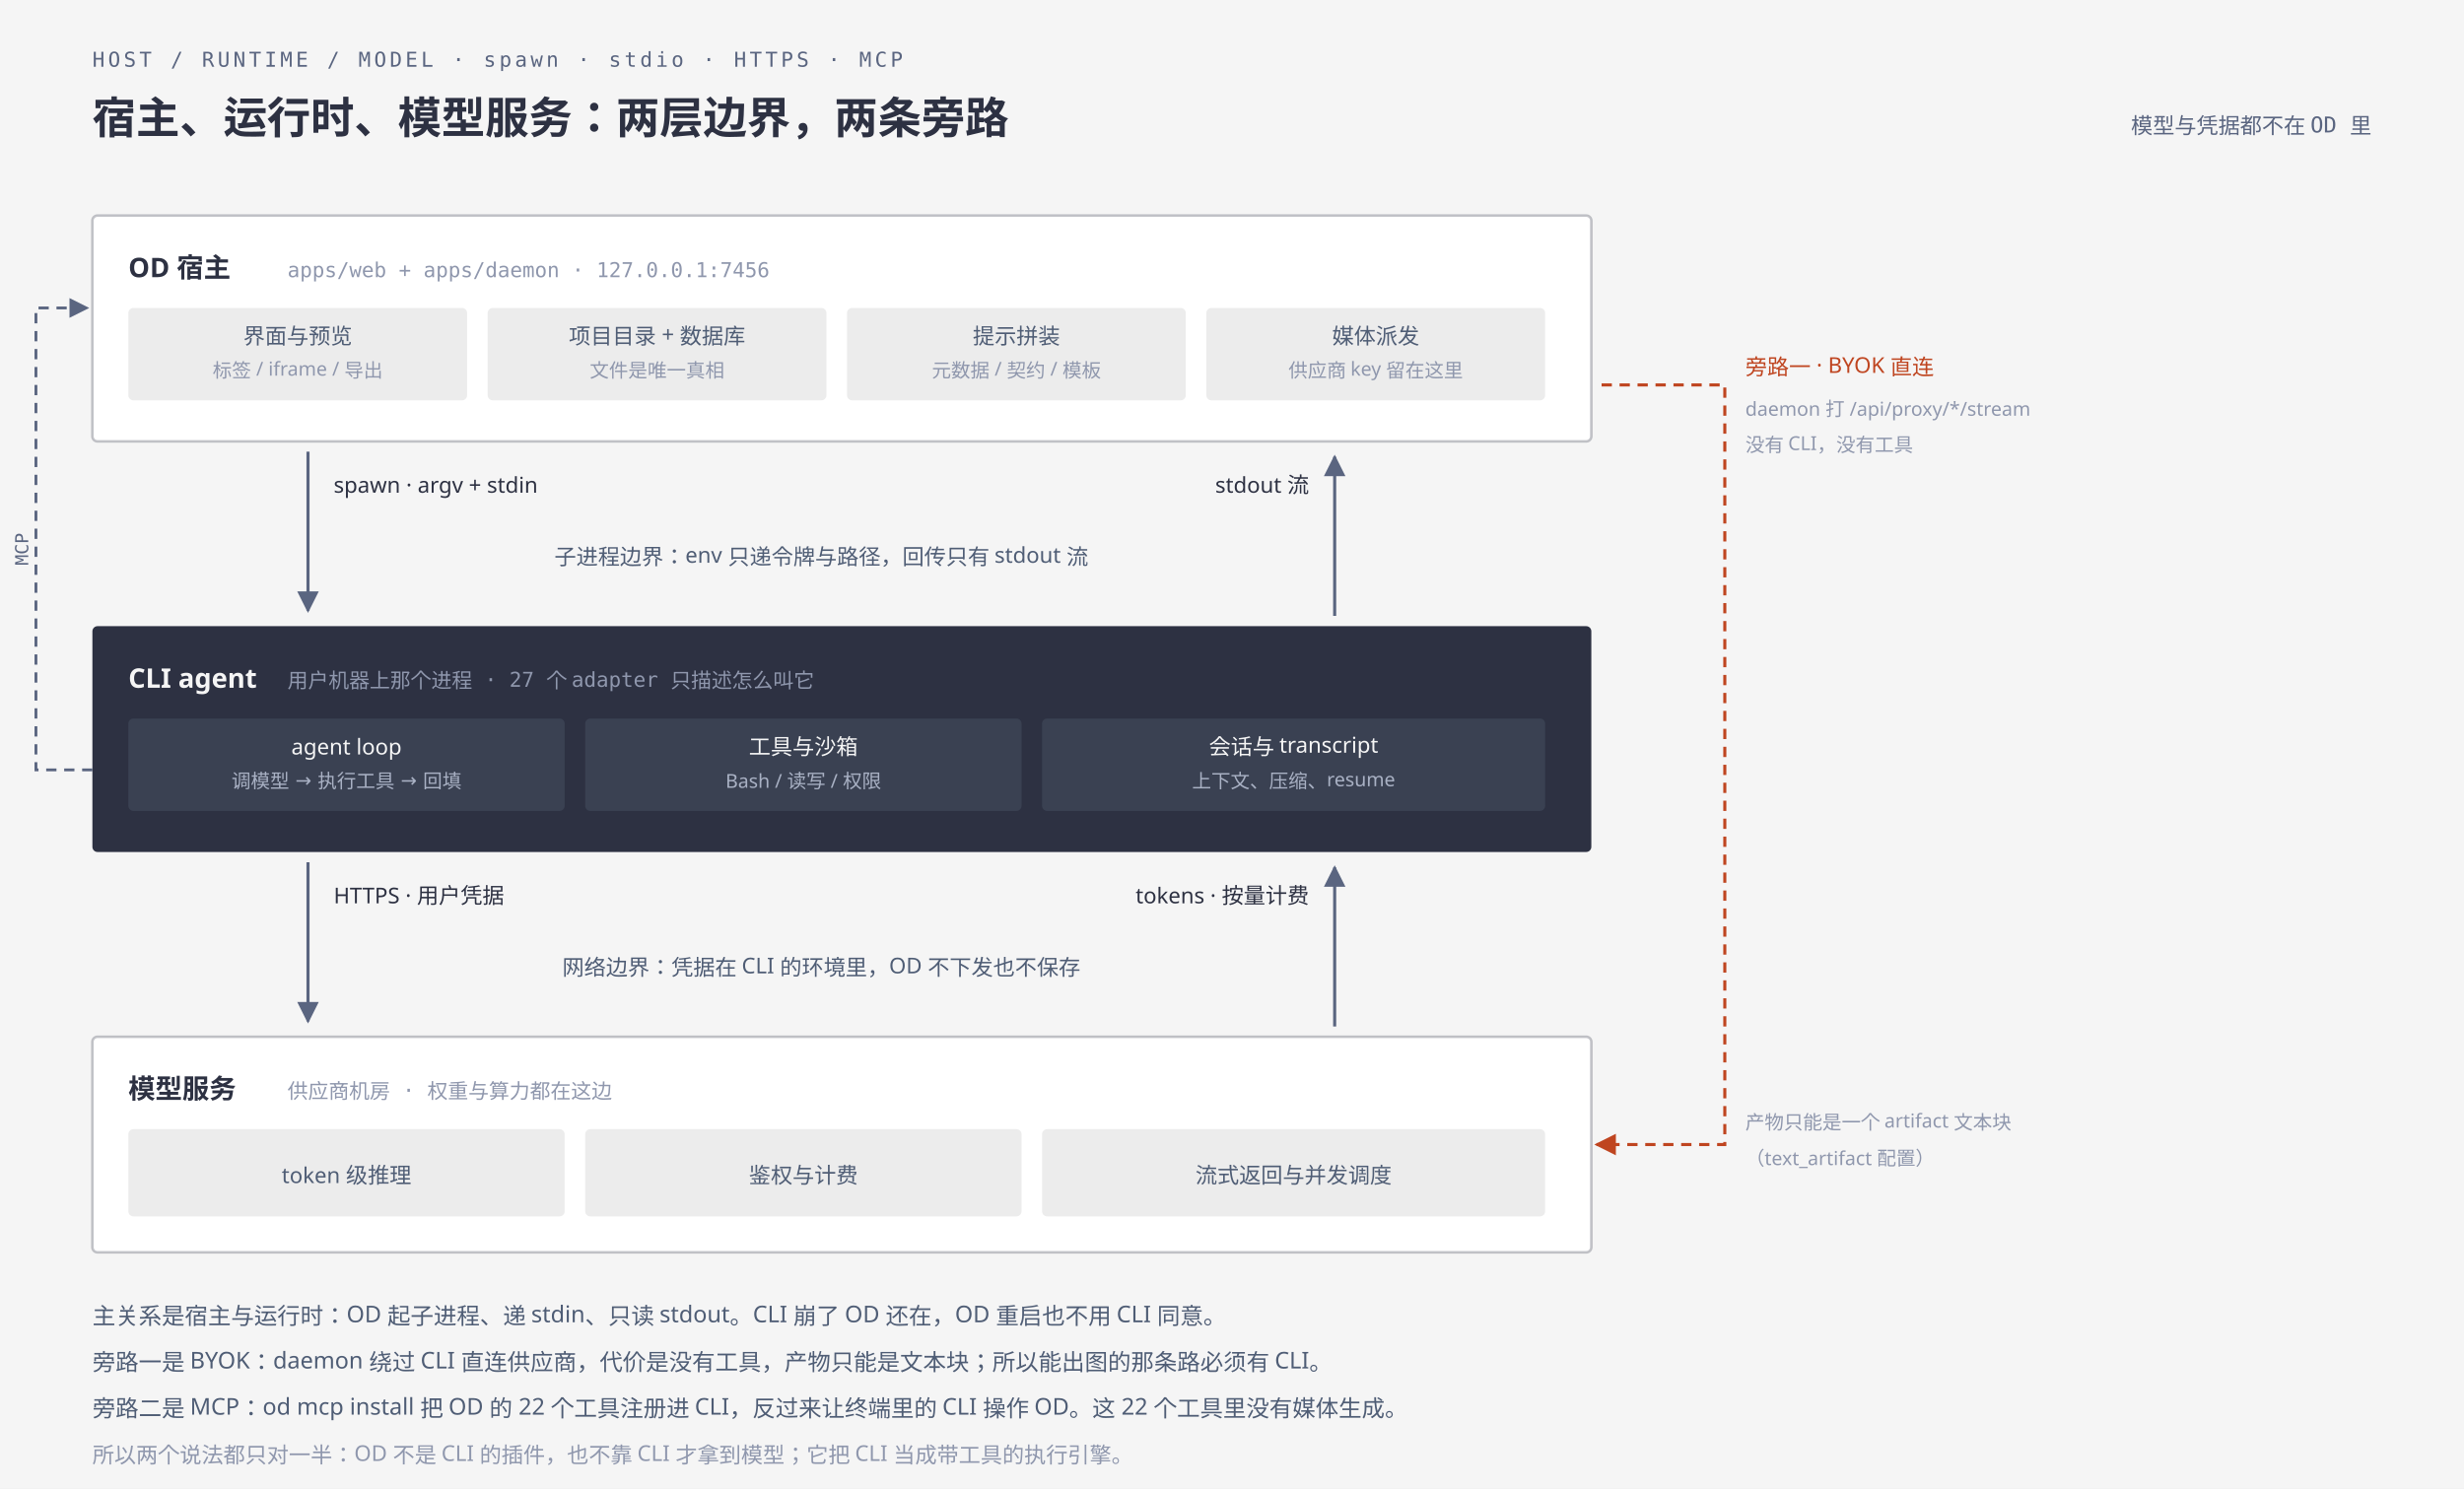
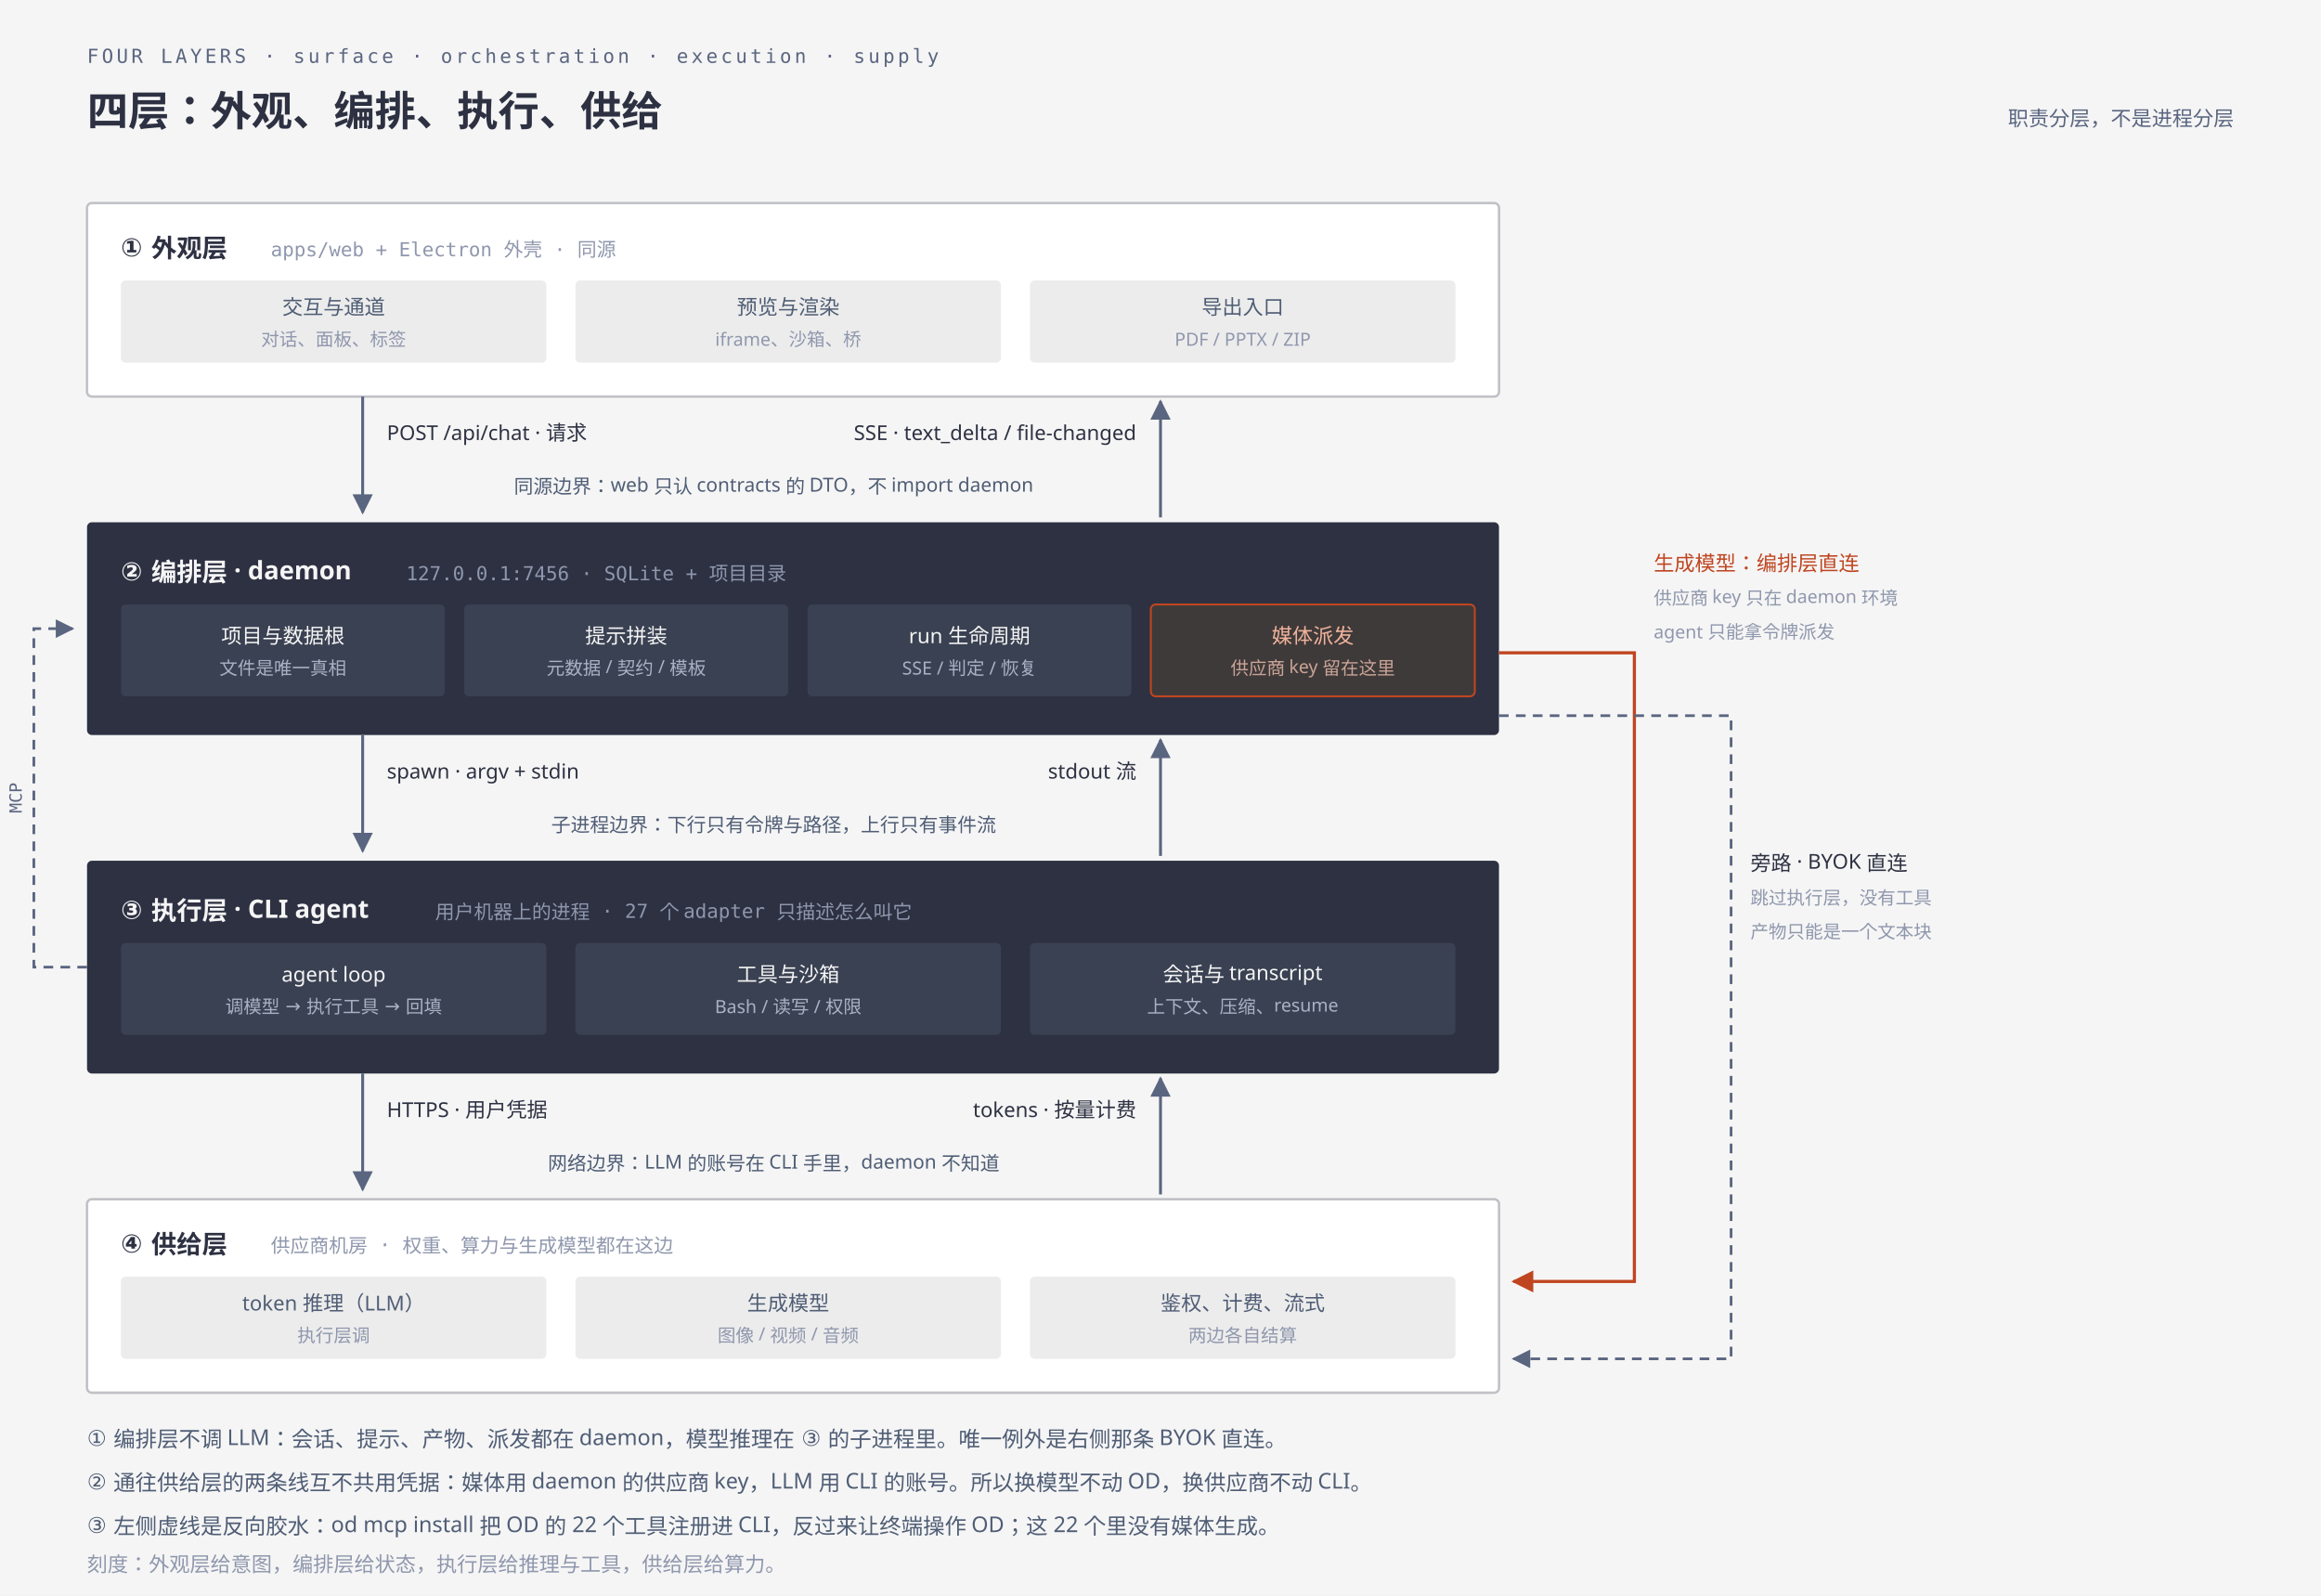
- <svg xmlns="http://www.w3.org/2000/svg" viewBox="0 0 960 580" width="960" height="580" role="img" aria-labelledby="t20 d20">
+ <svg xmlns="http://www.w3.org/2000/svg" viewBox="0 0 960 660" width="960" height="660" role="img" aria-labelledby="t21 d21">
  <defs>
-     <marker id="a20" viewBox="0 0 10 10" refX="9" refY="5" markerWidth="7" markerHeight="7" orient="auto-start-reverse">
+     <marker id="a21" viewBox="0 0 10 10" refX="9" refY="5" markerWidth="7" markerHeight="7" orient="auto-start-reverse">
      <path d="M0,0 L10,5 L0,10 z" fill="#5a6580" />
    </marker>
-     <marker id="a20acc" viewBox="0 0 10 10" refX="9" refY="5" markerWidth="7" markerHeight="7" orient="auto-start-reverse">
+     <marker id="a21acc" viewBox="0 0 10 10" refX="9" refY="5" markerWidth="7" markerHeight="7" orient="auto-start-reverse">
      <path d="M0,0 L10,5 L0,10 z" fill="#bf4520" />
    </marker>
  </defs>
  <rect width="100%" height="100%" fill="#f5f5f5" />
-   <text x="36" y="26" font-family="'Geist Mono','SF Mono',ui-monospace,monospace" font-size="8" letter-spacing="0.16em" fill="#5a6580">HOST / RUNTIME / MODEL · spawn · stdio · HTTPS · MCP</text>
-   <text x="36" y="52" font-family="'Geist','PingFang SC','Noto Sans SC',system-ui,sans-serif" font-size="17" font-weight="600" fill="#2d3142">宿主、运行时、模型服务：两层边界，两条旁路</text>
-   <text x="924" y="52" text-anchor="end" font-family="'Geist Mono','SF Mono',ui-monospace,monospace" font-size="8.5" fill="#5a6580">模型与凭据都不在 OD 里</text>
-   <rect x="36" y="84" width="584" height="88" rx="2" fill="#ffffff" stroke="rgba(45,49,66,0.28)" />
-   <text x="50" y="108" font-family="'Geist','PingFang SC','Noto Sans SC',system-ui,sans-serif" font-size="10.5" font-weight="600" fill="#2d3142">OD 宿主</text>
-   <text x="112" y="108" font-family="'Geist Mono','SF Mono',ui-monospace,monospace" font-size="8" fill="#8f97ad">apps/web + apps/daemon · 127.0.0.1:7456</text>
+   <text x="36" y="26" font-family="'Geist Mono','SF Mono',ui-monospace,monospace" font-size="8" letter-spacing="0.16em" fill="#5a6580">FOUR LAYERS · surface · orchestration · execution · supply</text>
+   <text x="36" y="52" font-family="'Geist','PingFang SC','Noto Sans SC',system-ui,sans-serif" font-size="17" font-weight="600" fill="#2d3142">四层：外观、编排、执行、供给</text>
+   <text x="924" y="52" text-anchor="end" font-family="'Geist Mono','SF Mono',ui-monospace,monospace" font-size="8.5" fill="#5a6580">职责分层，不是进程分层</text>
+   <rect x="36" y="84" width="584" height="80" rx="2" fill="#ffffff" stroke="rgba(45,49,66,0.28)" />
+   <text x="50" y="106" font-family="'Geist','PingFang SC','Noto Sans SC',system-ui,sans-serif" font-size="10.5" font-weight="600" fill="#2d3142">① 外观层</text>
+   <text x="112" y="106" font-family="'Geist Mono','SF Mono',ui-monospace,monospace" font-size="8" fill="#8f97ad">apps/web + Electron 外壳 · 同源</text>
  <g font-family="'Geist','PingFang SC','Noto Sans SC',system-ui,sans-serif" font-size="8.5" fill="#4f5d75">
-     <rect x="50" y="120" width="132" height="36" rx="2" fill="#ececec" />
-     <text x="116" y="134" text-anchor="middle">界面与预览</text>
-     <text x="116" y="147" text-anchor="middle" font-size="7.5" fill="#8f97ad">标签 / iframe / 导出</text>
-     <rect x="190" y="120" width="132" height="36" rx="2" fill="#ececec" />
-     <text x="256" y="134" text-anchor="middle">项目目录 + 数据库</text>
-     <text x="256" y="147" text-anchor="middle" font-size="7.5" fill="#8f97ad">文件是唯一真相</text>
-     <rect x="330" y="120" width="132" height="36" rx="2" fill="#ececec" />
-     <text x="396" y="134" text-anchor="middle">提示拼装</text>
-     <text x="396" y="147" text-anchor="middle" font-size="7.5" fill="#8f97ad">元数据 / 契约 / 模板</text>
-     <rect x="470" y="120" width="132" height="36" rx="2" fill="#ececec" />
-     <text x="536" y="134" text-anchor="middle">媒体派发</text>
-     <text x="536" y="147" text-anchor="middle" font-size="7.5" fill="#8f97ad">供应商 key 留在这里</text>
+     <rect x="50" y="116" width="176" height="34" rx="2" fill="#ececec" />
+     <text x="138" y="130" text-anchor="middle">交互与通道</text>
+     <text x="138" y="143" text-anchor="middle" font-size="7.5" fill="#8f97ad">对话、面板、标签</text>
+     <rect x="238" y="116" width="176" height="34" rx="2" fill="#ececec" />
+     <text x="326" y="130" text-anchor="middle">预览与渲染</text>
+     <text x="326" y="143" text-anchor="middle" font-size="7.5" fill="#8f97ad">iframe、沙箱、桥</text>
+     <rect x="426" y="116" width="176" height="34" rx="2" fill="#ececec" />
+     <text x="514" y="130" text-anchor="middle">导出入口</text>
+     <text x="514" y="143" text-anchor="middle" font-size="7.5" fill="#8f97ad">PDF / PPTX / ZIP</text>
  </g>
-   <rect x="36" y="244" width="584" height="88" rx="2" fill="#2d3142" />
-   <text x="50" y="268" font-family="'Geist','PingFang SC','Noto Sans SC',system-ui,sans-serif" font-size="10.5" font-weight="600" fill="#f5f5f5">CLI agent</text>
-   <text x="112" y="268" font-family="'Geist Mono','SF Mono',ui-monospace,monospace" font-size="8" fill="#8f97ad">用户机器上那个进程 · 27 个 adapter 只描述怎么叫它</text>
-   <g font-family="'Geist','PingFang SC','Noto Sans SC',system-ui,sans-serif" font-size="8.5" fill="#c9cedb">
-     <rect x="50" y="280" width="170" height="36" rx="2" fill="#3a4152" />
-     <text x="135" y="294" text-anchor="middle" fill="#f5f5f5">agent loop</text>
-     <text x="135" y="307" text-anchor="middle" font-size="7.5" fill="#a9b1c4">调模型 → 执行工具 → 回填</text>
-     <rect x="228" y="280" width="170" height="36" rx="2" fill="#3a4152" />
-     <text x="313" y="294" text-anchor="middle" fill="#f5f5f5">工具与沙箱</text>
-     <text x="313" y="307" text-anchor="middle" font-size="7.5" fill="#a9b1c4">Bash / 读写 / 权限</text>
-     <rect x="406" y="280" width="196" height="36" rx="2" fill="#3a4152" />
-     <text x="504" y="294" text-anchor="middle" fill="#f5f5f5">会话与 transcript</text>
-     <text x="504" y="307" text-anchor="middle" font-size="7.5" fill="#a9b1c4">上下文、压缩、resume</text>
-   </g>
-   <rect x="36" y="404" width="584" height="84" rx="2" fill="#ffffff" stroke="rgba(45,49,66,0.28)" />
-   <text x="50" y="428" font-family="'Geist','PingFang SC','Noto Sans SC',system-ui,sans-serif" font-size="10.5" font-weight="600" fill="#2d3142">模型服务</text>
-   <text x="112" y="428" font-family="'Geist Mono','SF Mono',ui-monospace,monospace" font-size="8" fill="#8f97ad">供应商机房 · 权重与算力都在这边</text>
-   <g font-family="'Geist','PingFang SC','Noto Sans SC',system-ui,sans-serif" font-size="8.5" fill="#4f5d75">
-     <rect x="50" y="440" width="170" height="34" rx="2" fill="#ececec" />
-     <text x="135" y="461" text-anchor="middle">token 级推理</text>
-     <rect x="228" y="440" width="170" height="34" rx="2" fill="#ececec" />
-     <text x="313" y="461" text-anchor="middle">鉴权与计费</text>
-     <rect x="406" y="440" width="196" height="34" rx="2" fill="#ececec" />
-     <text x="504" y="461" text-anchor="middle">流式返回与并发调度</text>
-   </g>
-   <g stroke="#5a6580" stroke-width="1.2" fill="none" marker-end="url(#a20)">
-     <line x1="120" y1="176" x2="120" y2="238" />
-     <line x1="520" y1="240" x2="520" y2="178" />
+   <g stroke="#5a6580" stroke-width="1.2" fill="none" marker-end="url(#a21)">
+     <line x1="150" y1="164" x2="150" y2="212" />
+     <line x1="480" y1="214" x2="480" y2="166" />
  </g>
  <g font-family="'Geist','PingFang SC','Noto Sans SC',system-ui,sans-serif" font-size="8.5">
-     <text x="130" y="192" fill="#2d3142">spawn · argv + stdin</text>
-     <text x="510" y="192" fill="#2d3142" text-anchor="end">stdout 流</text>
-     <text x="320" y="220" fill="#4f5d75" font-size="8.5" text-anchor="middle">子进程边界：env 只递令牌与路径，回传只有 stdout 流</text>
+     <text x="160" y="182" fill="#2d3142">POST /api/chat · 请求</text>
+     <text x="470" y="182" fill="#2d3142" text-anchor="end">SSE · text_delta / file-changed</text>
+     <text x="320" y="204" fill="#4f5d75" font-size="8" text-anchor="middle">同源边界：web 只认 contracts 的 DTO，不 import daemon</text>
  </g>
-   <g stroke="#5a6580" stroke-width="1.2" fill="none" marker-end="url(#a20)">
-     <line x1="120" y1="336" x2="120" y2="398" />
-     <line x1="520" y1="400" x2="520" y2="338" />
+   <rect x="36" y="216" width="584" height="88" rx="2" fill="#2d3142" />
+   <text x="50" y="240" font-family="'Geist','PingFang SC','Noto Sans SC',system-ui,sans-serif" font-size="10.5" font-weight="600" fill="#f5f5f5">② 编排层 · daemon</text>
+   <text x="168" y="240" font-family="'Geist Mono','SF Mono',ui-monospace,monospace" font-size="8" fill="#8f97ad">127.0.0.1:7456 · SQLite + 项目目录</text>
+   <g font-family="'Geist','PingFang SC','Noto Sans SC',system-ui,sans-serif" font-size="8.5" fill="#c9cedb">
+     <rect x="50" y="250" width="134" height="38" rx="2" fill="#3a4152" />
+     <text x="117" y="266" text-anchor="middle" fill="#f5f5f5">项目与数据根</text>
+     <text x="117" y="279" text-anchor="middle" font-size="7.5" fill="#a9b1c4">文件是唯一真相</text>
+     <rect x="192" y="250" width="134" height="38" rx="2" fill="#3a4152" />
+     <text x="259" y="266" text-anchor="middle" fill="#f5f5f5">提示拼装</text>
+     <text x="259" y="279" text-anchor="middle" font-size="7.5" fill="#a9b1c4">元数据 / 契约 / 模板</text>
+     <rect x="334" y="250" width="134" height="38" rx="2" fill="#3a4152" />
+     <text x="401" y="266" text-anchor="middle" fill="#f5f5f5">run 生命周期</text>
+     <text x="401" y="279" text-anchor="middle" font-size="7.5" fill="#a9b1c4">SSE / 判定 / 恢复</text>
+     <rect x="476" y="250" width="134" height="38" rx="2" fill="#3f3a3a" stroke="#bf4520" stroke-width="0.8" />
+     <text x="543" y="266" text-anchor="middle" fill="#f0b39c">媒体派发</text>
+     <text x="543" y="279" text-anchor="middle" font-size="7.5" fill="#c9a396">供应商 key 留在这里</text>
+   </g>
+   <g stroke="#5a6580" stroke-width="1.2" fill="none" marker-end="url(#a21)">
+     <line x1="150" y1="304" x2="150" y2="352" />
+     <line x1="480" y1="354" x2="480" y2="306" />
  </g>
  <g font-family="'Geist','PingFang SC','Noto Sans SC',system-ui,sans-serif" font-size="8.5">
-     <text x="130" y="352" fill="#2d3142">HTTPS · 用户凭据</text>
-     <text x="510" y="352" fill="#2d3142" text-anchor="end">tokens · 按量计费</text>
-     <text x="320" y="380" fill="#4f5d75" font-size="8.5" text-anchor="middle">网络边界：凭据在 CLI 的环境里，OD 不下发也不保存</text>
+     <text x="160" y="322" fill="#2d3142">spawn · argv + stdin</text>
+     <text x="470" y="322" fill="#2d3142" text-anchor="end">stdout 流</text>
+     <text x="320" y="344" fill="#4f5d75" font-size="8" text-anchor="middle">子进程边界：下行只有令牌与路径，上行只有事件流</text>
  </g>
-   <path d="M624,150 H672 V446 H622" stroke="#bf4520" stroke-width="1.2" fill="none" stroke-dasharray="4 3" marker-end="url(#a20acc)" />
+   <rect x="36" y="356" width="584" height="88" rx="2" fill="#2d3142" />
+   <text x="50" y="380" font-family="'Geist','PingFang SC','Noto Sans SC',system-ui,sans-serif" font-size="10.5" font-weight="600" fill="#f5f5f5">③ 执行层 · CLI agent</text>
+   <text x="180" y="380" font-family="'Geist Mono','SF Mono',ui-monospace,monospace" font-size="8" fill="#8f97ad">用户机器上的进程 · 27 个 adapter 只描述怎么叫它</text>
+   <g font-family="'Geist','PingFang SC','Noto Sans SC',system-ui,sans-serif" font-size="8.5" fill="#c9cedb">
+     <rect x="50" y="390" width="176" height="38" rx="2" fill="#3a4152" />
+     <text x="138" y="406" text-anchor="middle" fill="#f5f5f5">agent loop</text>
+     <text x="138" y="419" text-anchor="middle" font-size="7.5" fill="#a9b1c4">调模型 → 执行工具 → 回填</text>
+     <rect x="238" y="390" width="176" height="38" rx="2" fill="#3a4152" />
+     <text x="326" y="406" text-anchor="middle" fill="#f5f5f5">工具与沙箱</text>
+     <text x="326" y="419" text-anchor="middle" font-size="7.5" fill="#a9b1c4">Bash / 读写 / 权限</text>
+     <rect x="426" y="390" width="176" height="38" rx="2" fill="#3a4152" />
+     <text x="514" y="406" text-anchor="middle" fill="#f5f5f5">会话与 transcript</text>
+     <text x="514" y="419" text-anchor="middle" font-size="7.5" fill="#a9b1c4">上下文、压缩、resume</text>
+   </g>
+   <g stroke="#5a6580" stroke-width="1.2" fill="none" marker-end="url(#a21)">
+     <line x1="150" y1="444" x2="150" y2="492" />
+     <line x1="480" y1="494" x2="480" y2="446" />
+   </g>
  <g font-family="'Geist','PingFang SC','Noto Sans SC',system-ui,sans-serif" font-size="8.5">
-     <text x="680" y="146" fill="#bf4520">旁路一 · BYOK 直连</text>
-     <text x="680" y="162" fill="#8f97ad" font-size="7.5">daemon 打 /api/proxy/*/stream</text>
-     <text x="680" y="176" fill="#8f97ad" font-size="7.5">没有 CLI，没有工具</text>
-     <text x="680" y="440" fill="#8f97ad" font-size="7.5">产物只能是一个 artifact 文本块</text>
-     <text x="680" y="454" fill="#8f97ad" font-size="7.5">（text_artifact 配置）</text>
+     <text x="160" y="462" fill="#2d3142">HTTPS · 用户凭据</text>
+     <text x="470" y="462" fill="#2d3142" text-anchor="end">tokens · 按量计费</text>
+     <text x="320" y="484" fill="#4f5d75" font-size="8" text-anchor="middle">网络边界：LLM 的账号在 CLI 手里，daemon 不知道</text>
  </g>
-   <path d="M36,300 H14 V120 H34" stroke="#5a6580" stroke-width="1.1" fill="none" stroke-dasharray="4 3" marker-end="url(#a20)" />
-   <text x="11" y="214" transform="rotate(-90 11 214)" text-anchor="middle" font-family="'Geist Mono','SF Mono',ui-monospace,monospace" font-size="7" fill="#5a6580">MCP</text>
+   <rect x="36" y="496" width="584" height="80" rx="2" fill="#ffffff" stroke="rgba(45,49,66,0.28)" />
+   <text x="50" y="518" font-family="'Geist','PingFang SC','Noto Sans SC',system-ui,sans-serif" font-size="10.5" font-weight="600" fill="#2d3142">④ 供给层</text>
+   <text x="112" y="518" font-family="'Geist Mono','SF Mono',ui-monospace,monospace" font-size="8" fill="#8f97ad">供应商机房 · 权重、算力与生成模型都在这边</text>
+   <g font-family="'Geist','PingFang SC','Noto Sans SC',system-ui,sans-serif" font-size="8.5" fill="#4f5d75">
+     <rect x="50" y="528" width="176" height="34" rx="2" fill="#ececec" />
+     <text x="138" y="542" text-anchor="middle">token 推理（LLM）</text>
+     <text x="138" y="555" text-anchor="middle" font-size="7.5" fill="#8f97ad">执行层调</text>
+     <rect x="238" y="528" width="176" height="34" rx="2" fill="#ececec" />
+     <text x="326" y="542" text-anchor="middle">生成模型</text>
+     <text x="326" y="555" text-anchor="middle" font-size="7.5" fill="#8f97ad">图像 / 视频 / 音频</text>
+     <rect x="426" y="528" width="176" height="34" rx="2" fill="#ececec" />
+     <text x="514" y="542" text-anchor="middle">鉴权、计费、流式</text>
+     <text x="514" y="555" text-anchor="middle" font-size="7.5" fill="#8f97ad">两边各自结算</text>
+   </g>
+   <path d="M620,270 H676 V530 H626" stroke="#bf4520" stroke-width="1.3" fill="none" marker-end="url(#a21acc)" />
+   <g font-family="'Geist','PingFang SC','Noto Sans SC',system-ui,sans-serif" font-size="8.5">
+     <text x="684" y="236" fill="#bf4520">生成模型：编排层直连</text>
+     <text x="684" y="250" fill="#8f97ad" font-size="7.5">供应商 key 只在 daemon 环境</text>
+     <text x="684" y="264" fill="#8f97ad" font-size="7.5">agent 只能拿令牌派发</text>
+   </g>
+   <path d="M620,296 H716 V562 H626" stroke="#5a6580" stroke-width="1.1" fill="none" stroke-dasharray="4 3" marker-end="url(#a21)" />
+   <g font-family="'Geist','PingFang SC','Noto Sans SC',system-ui,sans-serif" font-size="8.5">
+     <text x="724" y="360" fill="#2d3142">旁路 · BYOK 直连</text>
+     <text x="724" y="374" fill="#8f97ad" font-size="7.5">跳过执行层，没有工具</text>
+     <text x="724" y="388" fill="#8f97ad" font-size="7.5">产物只能是一个文本块</text>
+   </g>
+   <path d="M36,400 H14 V260 H30" stroke="#5a6580" stroke-width="1.1" fill="none" stroke-dasharray="4 3" marker-end="url(#a21)" />
+   <text x="9" y="330" transform="rotate(-90 9 330)" text-anchor="middle" font-family="'Geist Mono','SF Mono',ui-monospace,monospace" font-size="7" fill="#5a6580">MCP</text>
  <g font-family="'Geist','PingFang SC','Noto Sans SC',system-ui,sans-serif" font-size="9" fill="#4f5d75">
-     <text x="36" y="516">主关系是宿主与运行时：OD 起子进程、递 stdin、只读 stdout。CLI 崩了 OD 还在，OD 重启也不用 CLI 同意。</text>
-     <text x="36" y="534">旁路一是 BYOK：daemon 绕过 CLI 直连供应商，代价是没有工具，产物只能是文本块；所以能出图的那条路必须有 CLI。</text>
-     <text x="36" y="552">旁路二是 MCP：od mcp install 把 OD 的 22 个工具注册进 CLI，反过来让终端里的 CLI 操作 OD。这 22 个工具里没有媒体生成。</text>
-     <text x="36" y="570" fill="#8f97ad" font-size="8.5">所以两个说法都只对一半：OD 不是 CLI 的插件，也不靠 CLI 才拿到模型；它把 CLI 当成带工具的执行引擎。</text>
+     <text x="36" y="598">① 编排层不调 LLM：会话、提示、产物、派发都在 daemon，模型推理在 ③ 的子进程里。唯一例外是右侧那条 BYOK 直连。</text>
+     <text x="36" y="616">② 通往供给层的两条线互不共用凭据：媒体用 daemon 的供应商 key，LLM 用 CLI 的账号。所以换模型不动 OD，换供应商不动 CLI。</text>
+     <text x="36" y="634">③ 左侧虚线是反向胶水：od mcp install 把 OD 的 22 个工具注册进 CLI，反过来让终端操作 OD；这 22 个里没有媒体生成。</text>
+     <text x="36" y="650" fill="#8f97ad" font-size="8.5">刻度：外观层给意图，编排层给状态，执行层给推理与工具，供给层给算力。</text>
  </g>
</svg>
